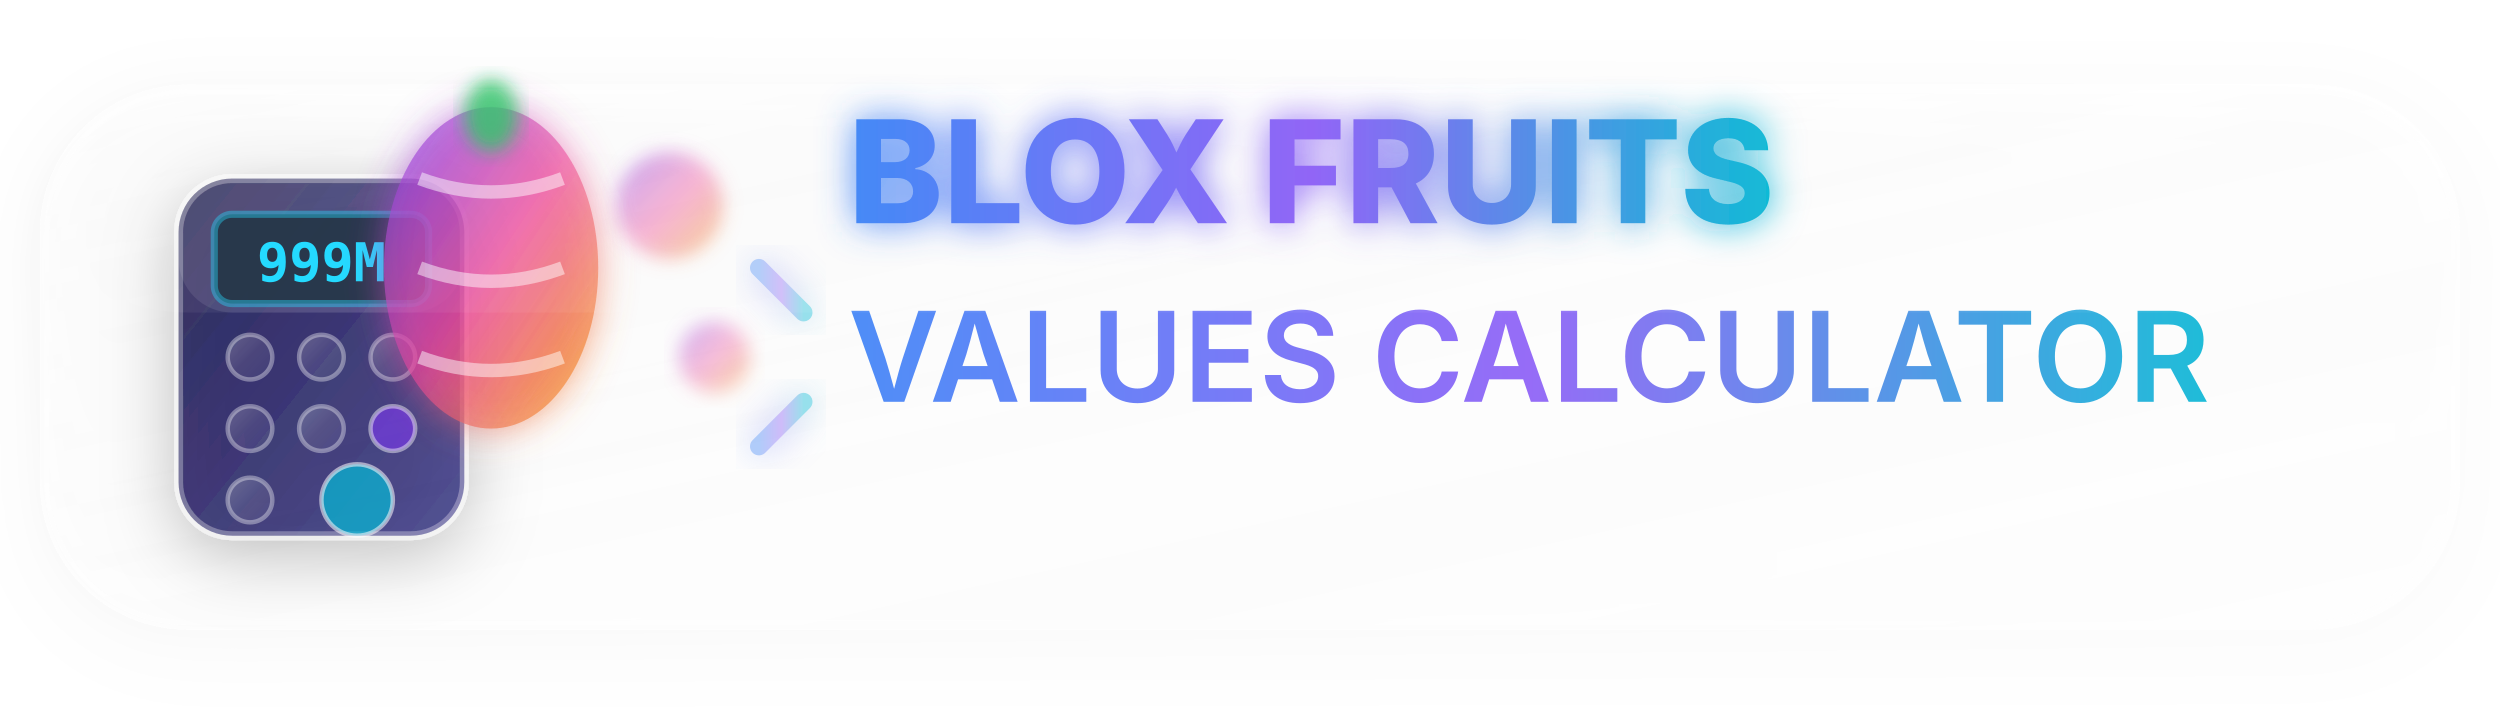
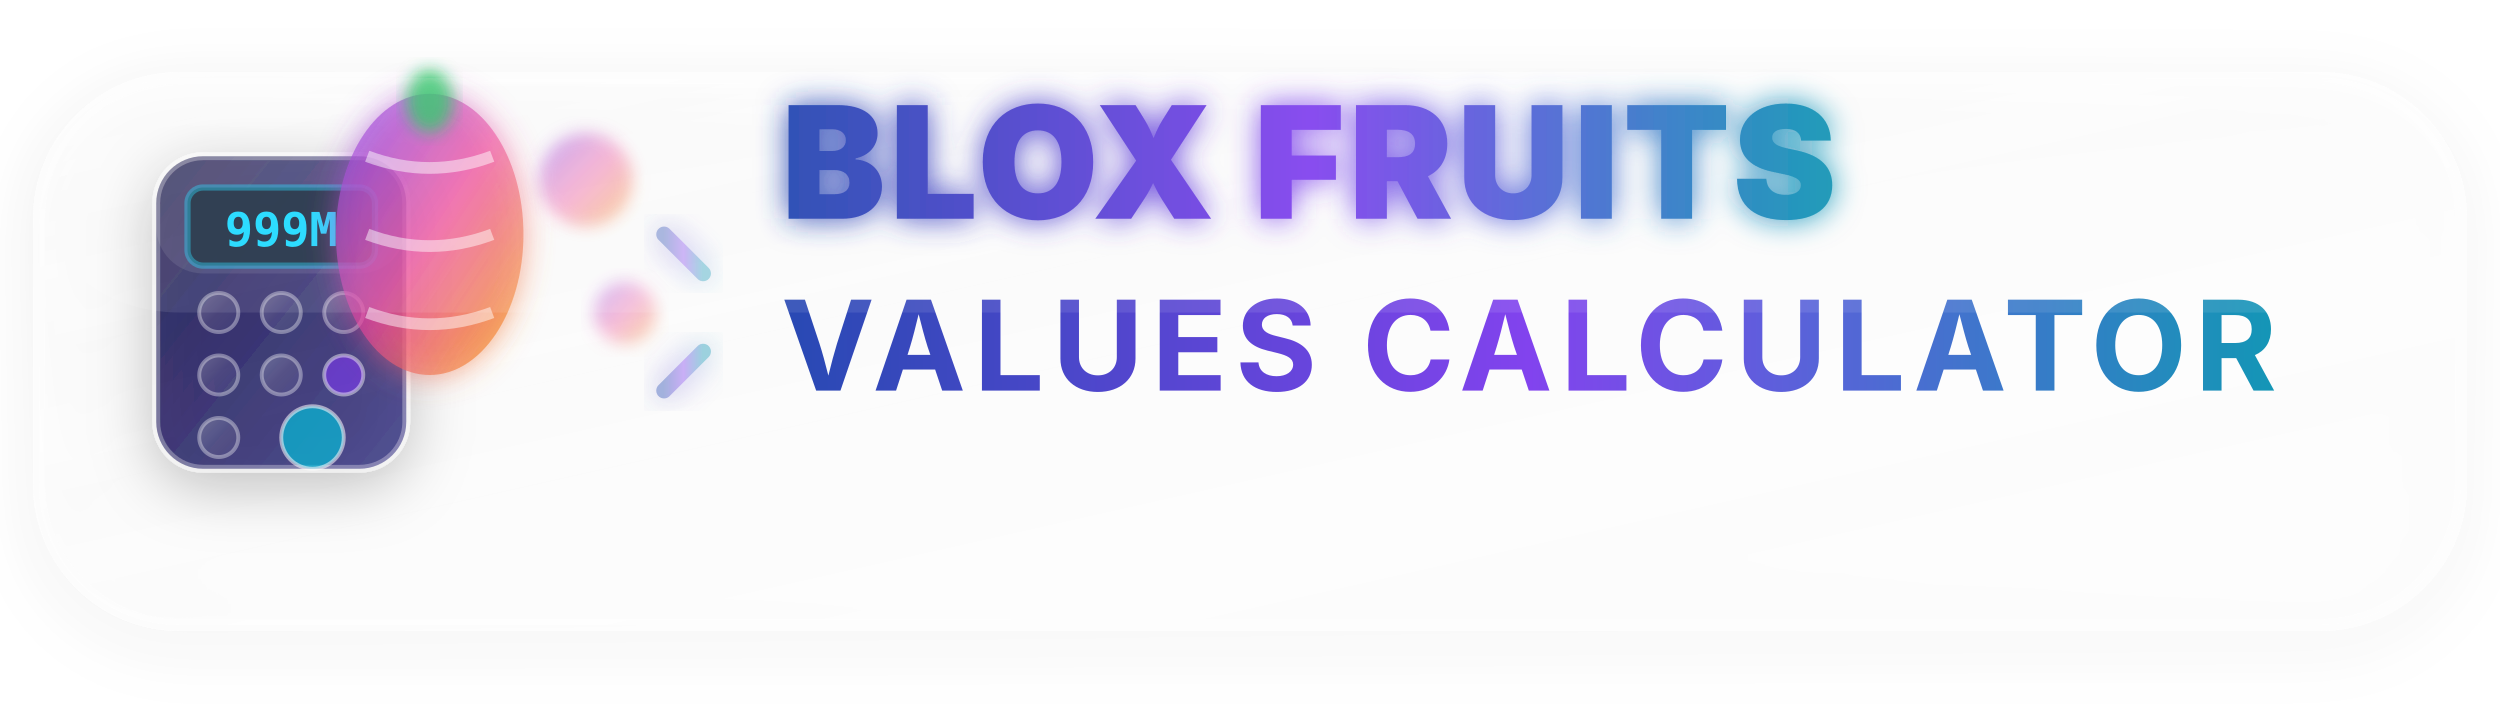
- <svg xmlns="http://www.w3.org/2000/svg" width="280" height="80" viewBox="0 0 280 80">
+ <svg xmlns="http://www.w3.org/2000/svg" width="320" height="90" viewBox="0 0 320 90">
  <defs>
    <linearGradient id="glassGradient" x1="0%" y1="0%" x2="100%" y2="100%">
      <stop offset="0%" style="stop-color:#ffffff;stop-opacity:0.25" />
      <stop offset="50%" style="stop-color:#ffffff;stop-opacity:0.1" />
      <stop offset="100%" style="stop-color:#ffffff;stop-opacity:0.05" />
    </linearGradient>
    <linearGradient id="calculatorGradient" x1="0%" y1="0%" x2="100%" y2="100%">
      <stop offset="0%" style="stop-color:#1e1b4b;stop-opacity:0.9" />
      <stop offset="100%" style="stop-color:#312e81;stop-opacity:0.8" />
    </linearGradient>
    <linearGradient id="fruitGradient" x1="0%" y1="0%" x2="100%" y2="100%">
      <stop offset="0%" style="stop-color:#7c3aed;stop-opacity:0.8" />
      <stop offset="50%" style="stop-color:#ec4899;stop-opacity:0.7" />
      <stop offset="100%" style="stop-color:#f59e0b;stop-opacity:0.8" />
    </linearGradient>
    <linearGradient id="textGradient" x1="0%" y1="0%" x2="100%" y2="0%">
-       <stop offset="0%" style="stop-color:#3b82f6" />
-       <stop offset="50%" style="stop-color:#8b5cf6" />
-       <stop offset="100%" style="stop-color:#06b6d4" />
+       <stop offset="0%" style="stop-color:#1e40af" />
+       <stop offset="50%" style="stop-color:#7c3aed" />
+       <stop offset="100%" style="stop-color:#0891b2" />
    </linearGradient>
    <filter id="blur" x="-20%" y="-20%" width="140%" height="140%">
      <feGaussianBlur in="SourceGraphic" stdDeviation="1" />
    </filter>
    <filter id="dropshadow" x="-50%" y="-50%" width="200%" height="200%">
      <feDropShadow dx="0" dy="2" stdDeviation="4" flood-color="#000000" flood-opacity="0.3" />
    </filter>
    <filter id="glow" x="-50%" y="-50%" width="200%" height="200%">
      <feGaussianBlur result="coloredBlur" stdDeviation="2" />
      <feMerge>
        <feMergeNode in="coloredBlur" />
        <feMergeNode in="SourceGraphic" />
      </feMerge>
    </filter>
  </defs>
-   <rect x="5" y="10" width="270" height="60" rx="16" ry="16" fill="url(#glassGradient)" stroke="rgba(255,255,255,0.2)" stroke-width="1" filter="url(#dropshadow)" opacity="0.8" />
+   <rect x="5" y="10" width="310" height="70" rx="18" ry="18" fill="url(#glassGradient)" stroke="rgba(255,255,255,0.3)" stroke-width="1.5" filter="url(#dropshadow)" opacity="0.9" />
  <g transform="translate(20,20)">
    <rect x="0" y="0" width="32" height="40" rx="6" ry="6" fill="url(#calculatorGradient)" stroke="rgba(255,255,255,0.3)" stroke-width="1" filter="url(#dropshadow)" />
    <rect x="4" y="4" width="24" height="10" rx="2" ry="2" fill="rgba(0,20,40,0.9)" stroke="rgba(0,212,255,0.4)" stroke-width="0.8" />
    <text x="16" y="11.5" text-anchor="middle" font-family="monospace" font-size="6" fill="#00d4ff" font-weight="bold">999M</text>
    <g opacity="0.9">
      <circle cx="8" cy="20" r="2.5" fill="url(#glassGradient)" stroke="rgba(255,255,255,0.4)" stroke-width="0.5" />
      <circle cx="16" cy="20" r="2.5" fill="url(#glassGradient)" stroke="rgba(255,255,255,0.4)" stroke-width="0.5" />
      <circle cx="24" cy="20" r="2.5" fill="url(#glassGradient)" stroke="rgba(255,255,255,0.4)" stroke-width="0.5" />
      <circle cx="8" cy="28" r="2.5" fill="url(#glassGradient)" stroke="rgba(255,255,255,0.4)" stroke-width="0.5" />
      <circle cx="16" cy="28" r="2.5" fill="url(#glassGradient)" stroke="rgba(255,255,255,0.4)" stroke-width="0.5" />
      <circle cx="24" cy="28" r="2.5" fill="#7c3aed" fill-opacity="0.7" stroke="rgba(255,255,255,0.5)" stroke-width="0.5" />
      <circle cx="8" cy="36" r="2.5" fill="url(#glassGradient)" stroke="rgba(255,255,255,0.4)" stroke-width="0.5" />
      <circle cx="20" cy="36" r="4" fill="#06b6d4" fill-opacity="0.8" stroke="rgba(255,255,255,0.6)" stroke-width="0.5" />
    </g>
    <rect x="0" y="0" width="32" height="15" rx="6" ry="6" fill="rgba(255,255,255,0.15)" opacity="0.6" />
  </g>
  <g transform="translate(55,15)">
    <ellipse cx="0" cy="15" rx="12" ry="18" fill="url(#fruitGradient)" filter="url(#glow)" opacity="0.9" />
    <path d="M -8,5 Q 0,8 8,5 M -8,15 Q 0,18 8,15 M -8,25 Q 0,28 8,25" stroke="rgba(255,255,255,0.6)" stroke-width="1.5" fill="none" opacity="0.8" />
    <ellipse cx="0" cy="-2" rx="3" ry="4" fill="rgba(34,197,94,0.8)" filter="url(#blur)" />
    <circle cx="20" cy="8" r="6" fill="url(#fruitGradient)" opacity="0.6" filter="url(#blur)" />
    <circle cx="25" cy="25" r="4" fill="url(#fruitGradient)" opacity="0.5" filter="url(#blur)" />
  </g>
-   <g transform="translate(95,25)">
-     <text x="0" y="0" font-family="system-ui, -apple-system, sans-serif" font-size="16" font-weight="800" fill="url(#textGradient)" filter="url(#glow)">BLOX FRUITS</text>
-     <text x="0" y="20" font-family="system-ui, -apple-system, sans-serif" font-size="14" font-weight="600" fill="url(#textGradient)" opacity="0.9">VALUES CALCULATOR</text>
+   <g transform="translate(100,28)">
+     <text x="0" y="0" font-family="system-ui, -apple-system, sans-serif" font-size="20" font-weight="900" fill="url(#textGradient)" filter="url(#glow)" letter-spacing="0.5px">BLOX FRUITS</text>
+     <text x="0" y="22" font-family="system-ui, -apple-system, sans-serif" font-size="16" font-weight="700" fill="url(#textGradient)" opacity="0.95" letter-spacing="1px">VALUES CALCULATOR</text>
  </g>
  <g opacity="0.4">
    <line x1="85" y1="30" x2="90" y2="35" stroke="url(#textGradient)" stroke-width="2" stroke-linecap="round" filter="url(#glow)" />
    <line x1="85" y1="50" x2="90" y2="45" stroke="url(#textGradient)" stroke-width="2" stroke-linecap="round" filter="url(#glow)" />
  </g>
-   <rect x="5" y="10" width="270" height="25" rx="16" ry="16" fill="rgba(255,255,255,0.08)" opacity="0.7" />
+   <rect x="5" y="10" width="310" height="30" rx="18" ry="18" fill="rgba(255,255,255,0.12)" opacity="0.8" />
</svg>
